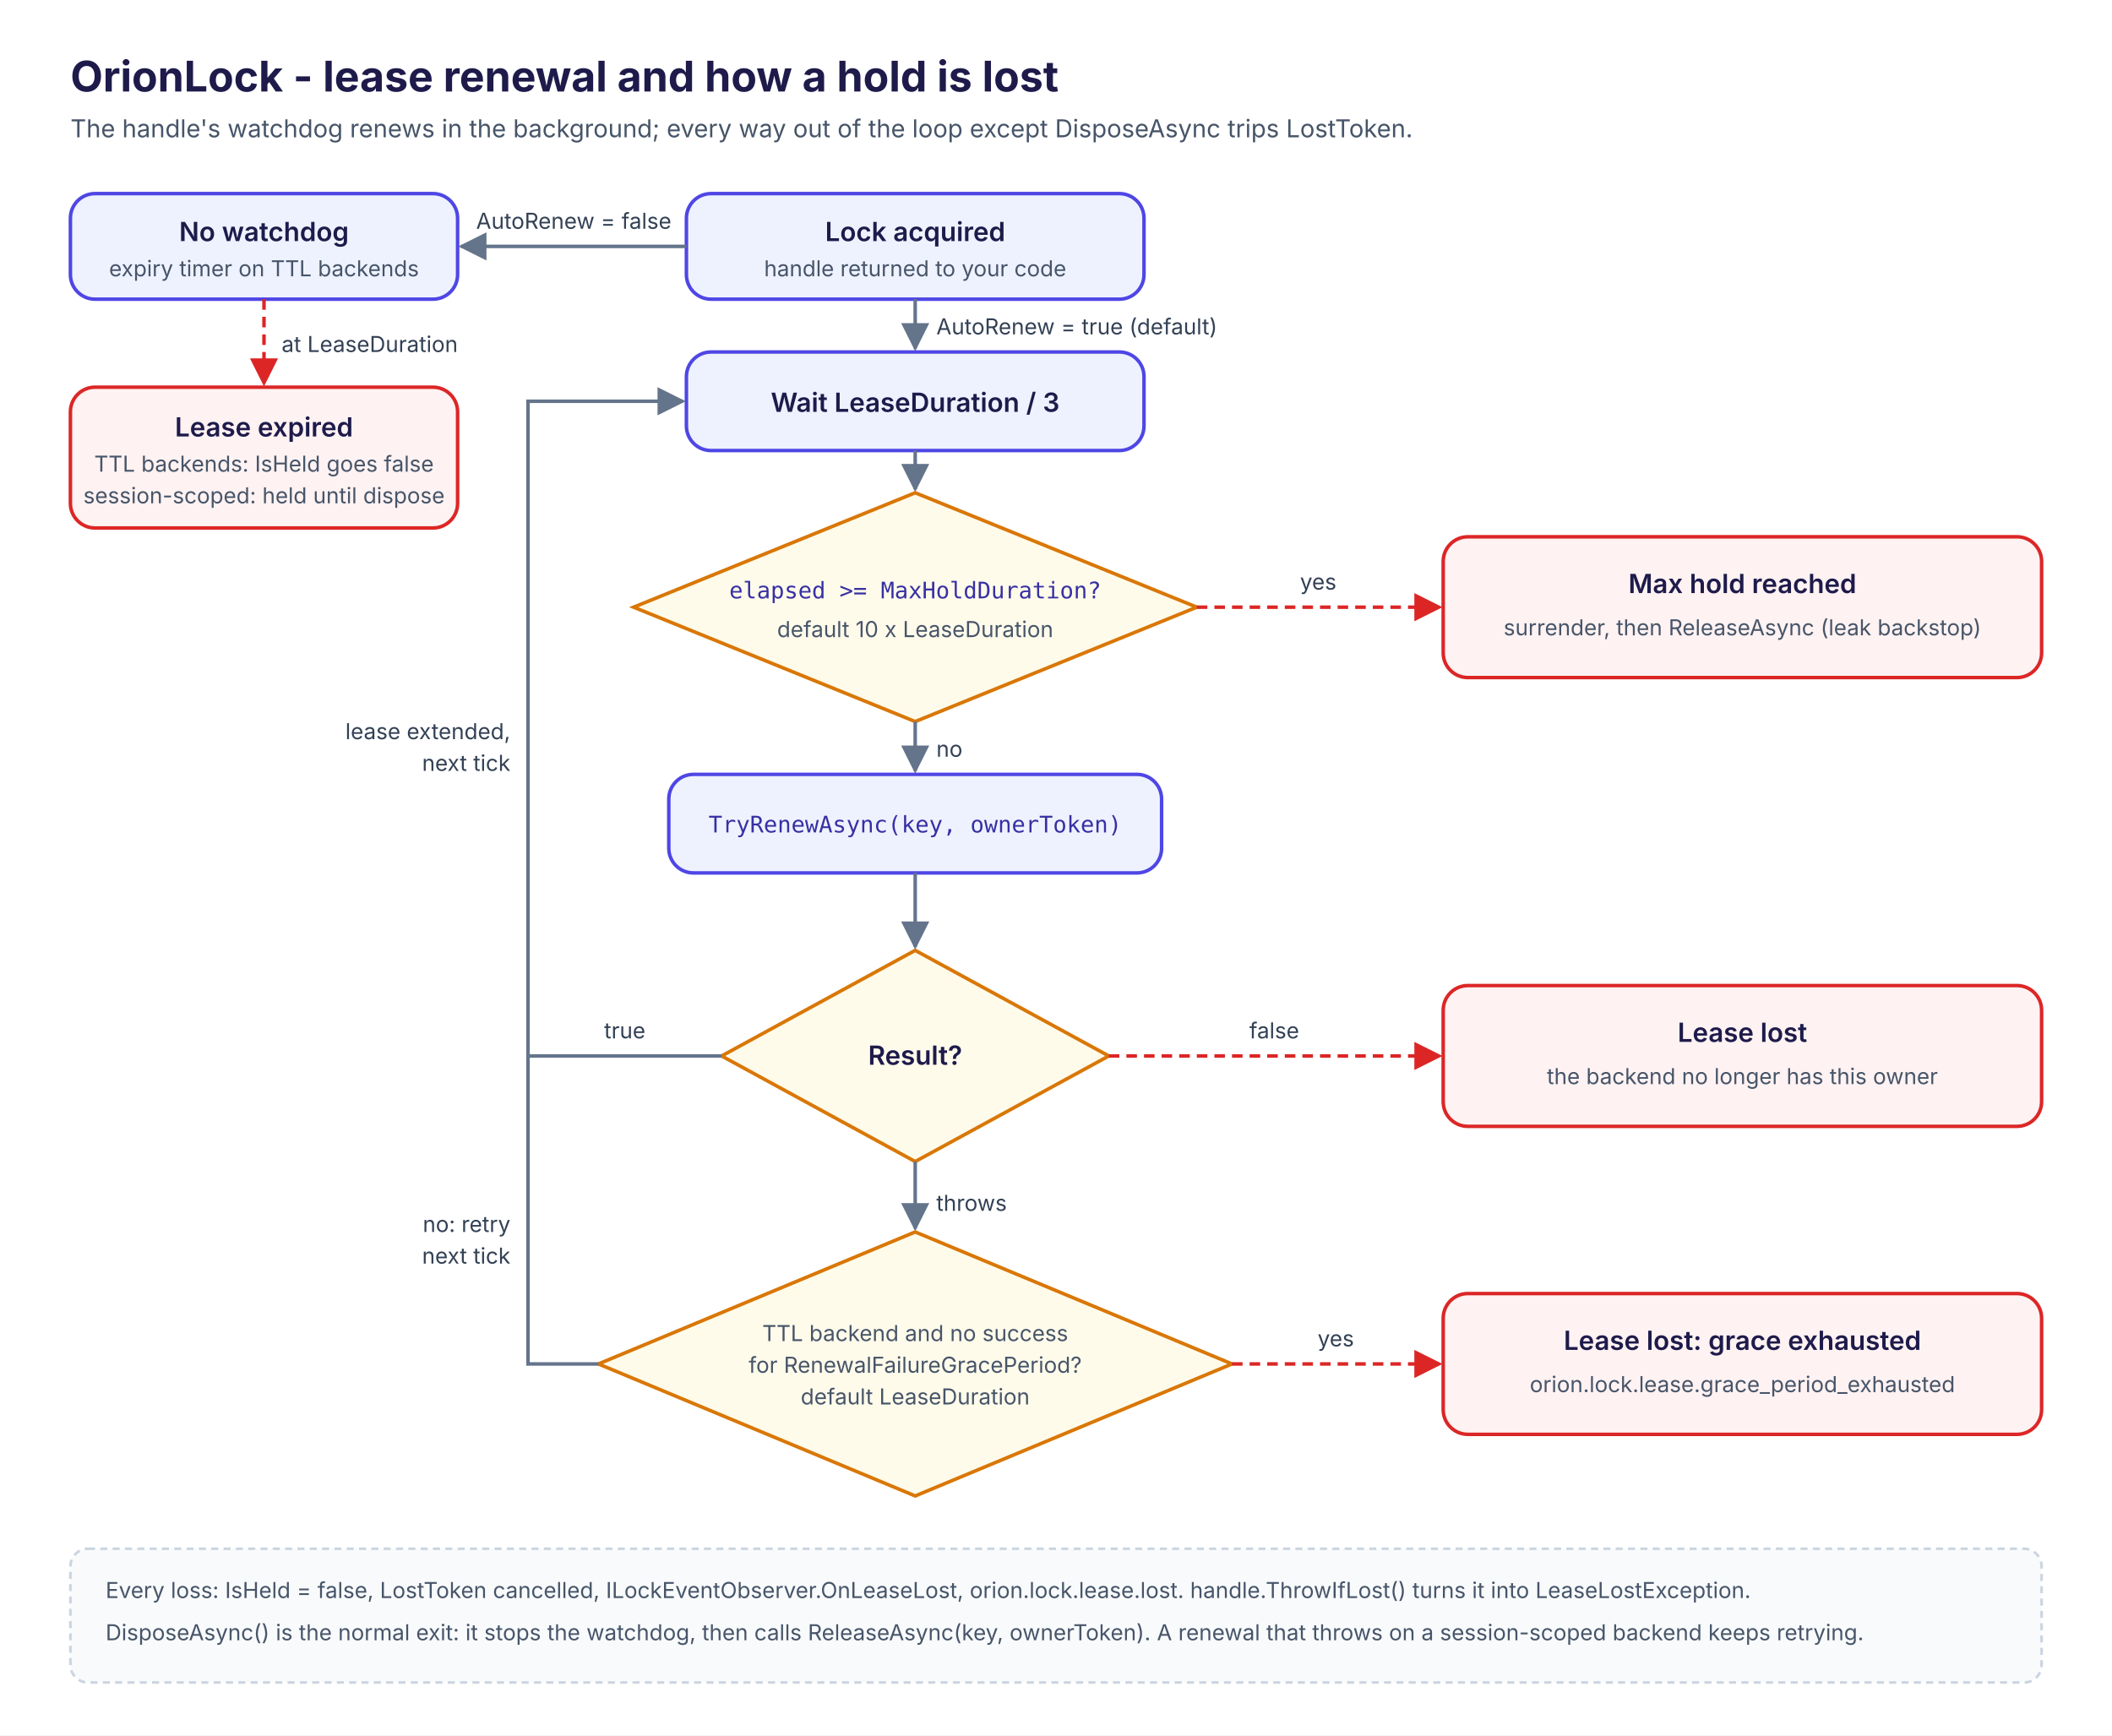
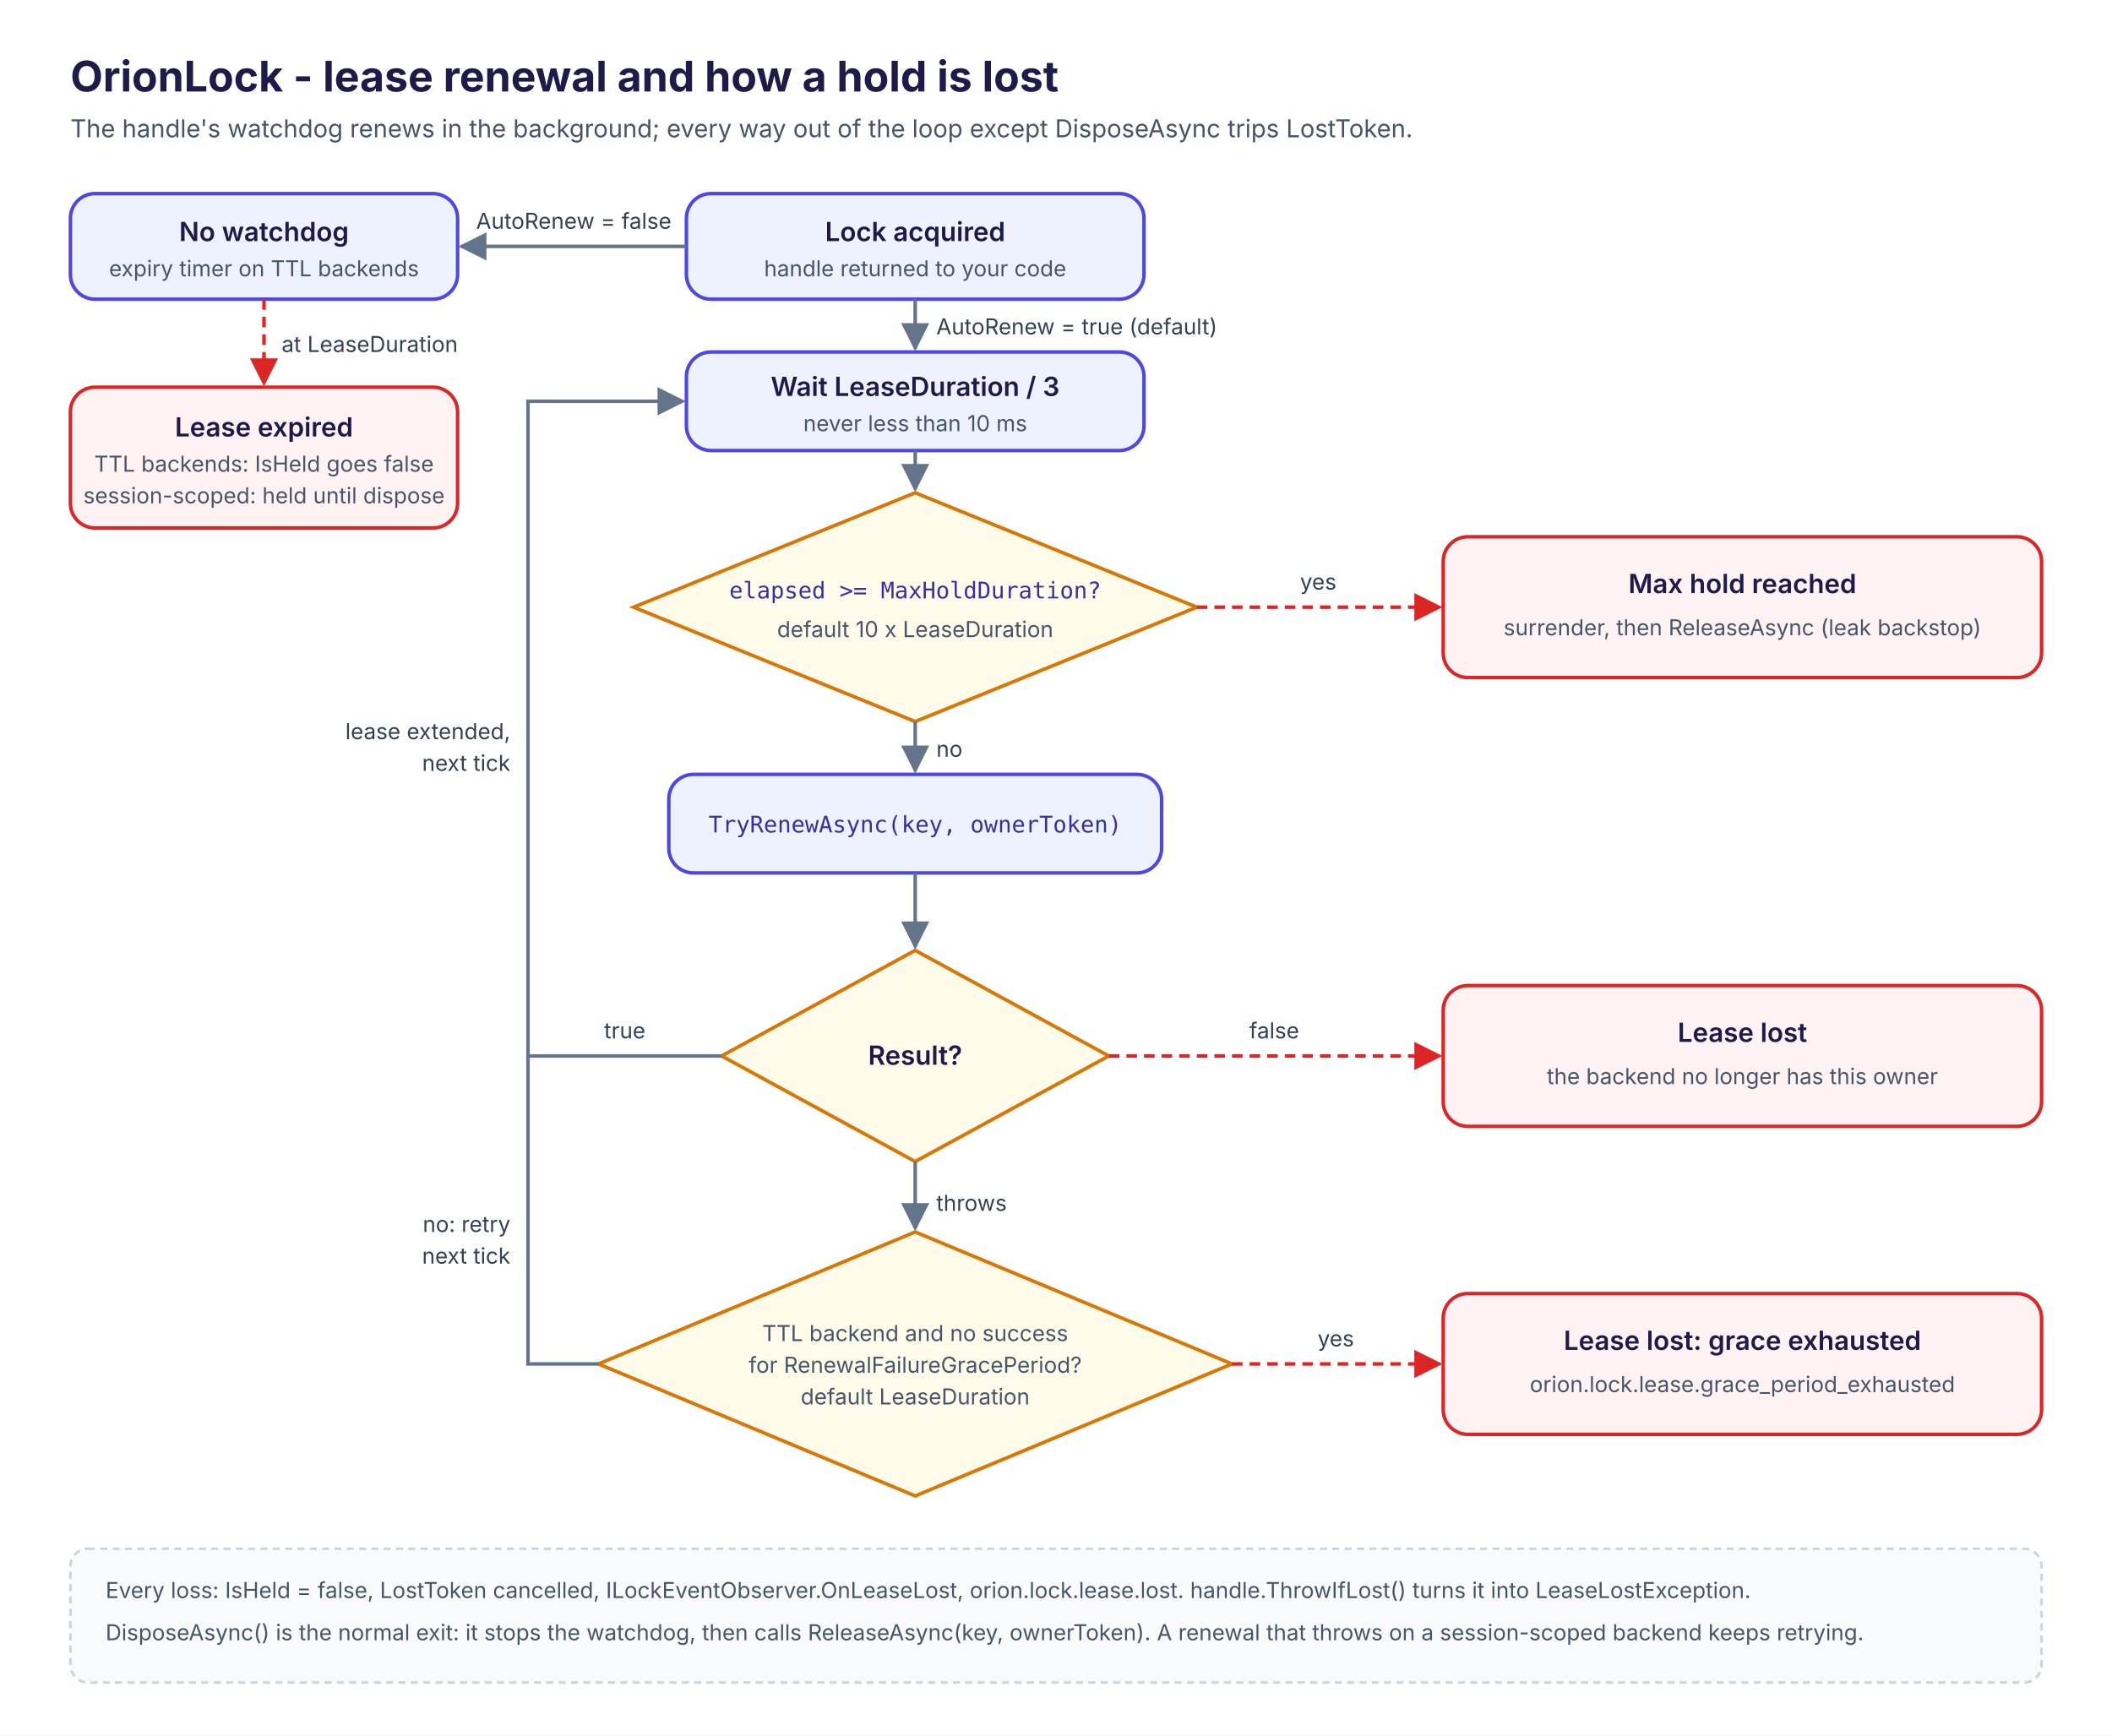
<svg xmlns="http://www.w3.org/2000/svg" width="1200" height="986" viewBox="0 0 1200 986">
  <defs>
    <marker id="arrow" viewBox="0 0 10 10" refX="9" refY="5" markerWidth="8" markerHeight="8" orient="auto-start-reverse">
      <path d="M0,0 L10,5 L0,10 z" fill="#64748b" />
    </marker>
    <marker id="arrow-fail" viewBox="0 0 10 10" refX="9" refY="5" markerWidth="8" markerHeight="8" orient="auto-start-reverse">
      <path d="M0,0 L10,5 L0,10 z" fill="#dc2626" />
    </marker>
  </defs>
  <style>
    text { font-family: "Segoe UI", Inter, "Helvetica Neue", Arial, sans-serif; fill: #1e1b4b; }
    .title { font-size: 24px; font-weight: 700; }
    .subtitle { font-size: 14px; fill: #475569; }
    .label { font-size: 15px; font-weight: 600; }
    .small { font-size: 12.5px; fill: #475569; }
    .code { font-family: "Cascadia Code", Consolas, "SF Mono", monospace; font-size: 13px; fill: #3730a3; }
    .edge { font-size: 12.5px; fill: #334155; }
    .step { fill: #eef2ff; stroke: #4f46e5; stroke-width: 2; }
    .ext { fill: #f0f9ff; stroke: #0284c7; stroke-width: 2; }
    .ok { fill: #ecfdf5; stroke: #059669; stroke-width: 2; }
    .fail { fill: #fef2f2; stroke: #dc2626; stroke-width: 2; }
    .decision { fill: #fffbeb; stroke: #d97706; stroke-width: 2; }
    .note { fill: #f8fafc; stroke: #cbd5e1; stroke-width: 1.5; stroke-dasharray: 4 3; }
    .lane { stroke: #cbd5e1; stroke-width: 1.5; stroke-dasharray: 6 5; }
    .flow { fill: none; stroke: #64748b; stroke-width: 2; marker-end: url(#arrow); }
    .flow.alt { stroke: #dc2626; stroke-dasharray: 6 4; marker-end: url(#arrow-fail); }
    .flow.back { stroke-dasharray: 6 4; }
    .badge { fill: #4f46e5; }
    .badge-text { font-size: 12px; font-weight: 700; fill: #ffffff; }
  </style>
  <rect width="1200" height="986" fill="#ffffff" />
  <text class="title" x="40" y="52">OrionLock - lease renewal and how a hold is lost</text>
  <text class="subtitle" x="40" y="78">The handle's watchdog renews in the background; every way out of the loop except DisposeAsync trips LostToken.</text>
  <rect class="step" x="390" y="110" width="260" height="60" rx="14" />
  <text class="label" x="520" y="137" text-anchor="middle">Lock acquired</text>
  <text class="small" x="520" y="157" text-anchor="middle">handle returned to your code</text>
  <path class="flow" d="M390,140 L262,140" />
  <text class="edge" x="326" y="130" text-anchor="middle">AutoRenew = false</text>
  <rect class="step" x="40" y="110" width="220" height="60" rx="14" />
  <text class="label" x="150" y="137" text-anchor="middle">No watchdog</text>
  <text class="small" x="150" y="157" text-anchor="middle">expiry timer on TTL backends</text>
  <path class="flow alt" d="M150,170 L150,218" />
  <text class="edge" x="160" y="200">at LeaseDuration</text>
  <rect class="fail" x="40" y="220" width="220" height="80" rx="14" />
  <text class="label" x="150" y="248" text-anchor="middle">Lease expired</text>
  <text class="small" x="150" y="268" text-anchor="middle">TTL backends: IsHeld goes false</text>
  <text class="small" x="150" y="286" text-anchor="middle">session-scoped: held until dispose</text>
  <path class="flow" d="M520,170 L520,198" />
  <text class="edge" x="532" y="190">AutoRenew = true (default)</text>
  <rect class="step" x="390" y="200" width="260" height="56" rx="14" />
-   <text class="label" x="520" y="234" text-anchor="middle">Wait LeaseDuration / 3</text>
+   <text class="label" x="520" y="225" text-anchor="middle">Wait LeaseDuration / 3</text>
+   <text class="small" x="520" y="245" text-anchor="middle">never less than 10 ms</text>
  <path class="flow" d="M520,256 L520,278" />
  <polygon class="decision" points="520,280 680,345 520,410 360,345" />
  <text class="code" x="520" y="340" text-anchor="middle" style="font-variant-ligatures: none">elapsed &gt;= MaxHoldDuration?</text>
  <text class="small" x="520" y="362" text-anchor="middle">default 10 x LeaseDuration</text>
  <path class="flow alt" d="M680,345 L818,345" />
  <text class="edge" x="749" y="335" text-anchor="middle">yes</text>
  <rect class="fail" x="820" y="305" width="340" height="80" rx="14" />
  <text class="label" x="990" y="337" text-anchor="middle">Max hold reached</text>
  <text class="small" x="990" y="361" text-anchor="middle">surrender, then ReleaseAsync (leak backstop)</text>
  <path class="flow" d="M520,410 L520,438" />
  <text class="edge" x="532" y="430">no</text>
  <rect class="step" x="380" y="440" width="280" height="56" rx="14" />
  <text class="code" x="520" y="473" text-anchor="middle">TryRenewAsync(key, ownerToken)</text>
  <path class="flow" d="M520,496 L520,538" />
  <polygon class="decision" points="520,540 630,600 520,660 410,600" />
  <text class="label" x="520" y="605" text-anchor="middle">Result?</text>
  <path class="flow" d="M410,600 L300,600 L300,228 L388,228" />
  <text class="edge" x="355" y="590" text-anchor="middle">true</text>
  <text class="edge" x="290" y="420" text-anchor="end">lease extended,</text>
  <text class="edge" x="290" y="438" text-anchor="end">next tick</text>
  <path class="flow alt" d="M630,600 L818,600" />
  <text class="edge" x="724" y="590" text-anchor="middle">false</text>
  <rect class="fail" x="820" y="560" width="340" height="80" rx="14" />
  <text class="label" x="990" y="592" text-anchor="middle">Lease lost</text>
  <text class="small" x="990" y="616" text-anchor="middle">the backend no longer has this owner</text>
  <path class="flow" d="M520,660 L520,698" />
  <text class="edge" x="532" y="688">throws</text>
  <polygon class="decision" points="520,700 700,775 520,850 340,775" />
  <text class="small" x="520" y="762" text-anchor="middle">TTL backend and no success</text>
  <text class="small" x="520" y="780" text-anchor="middle">for RenewalFailureGracePeriod?</text>
  <text class="small" x="520" y="798" text-anchor="middle">default LeaseDuration</text>
  <path class="flow alt" d="M700,775 L818,775" />
  <text class="edge" x="759" y="765" text-anchor="middle">yes</text>
  <rect class="fail" x="820" y="735" width="340" height="80" rx="14" />
  <text class="label" x="990" y="767" text-anchor="middle">Lease lost: grace exhausted</text>
  <text class="small" x="990" y="791" text-anchor="middle">orion.lock.lease.grace_period_exhausted</text>
  <path class="flow" style="marker-end: none" d="M340,775 L300,775 L300,600" />
  <text class="edge" x="290" y="700" text-anchor="end">no: retry</text>
  <text class="edge" x="290" y="718" text-anchor="end">next tick</text>
  <rect class="note" x="40" y="880" width="1120" height="76" rx="10" />
  <text class="small" x="60" y="908">Every loss: IsHeld = false, LostToken cancelled, ILockEventObserver.OnLeaseLost, orion.lock.lease.lost. handle.ThrowIfLost() turns it into LeaseLostException.</text>
  <text class="small" x="60" y="932">DisposeAsync() is the normal exit: it stops the watchdog, then calls ReleaseAsync(key, ownerToken). A renewal that throws on a session-scoped backend keeps retrying.</text>
</svg>
